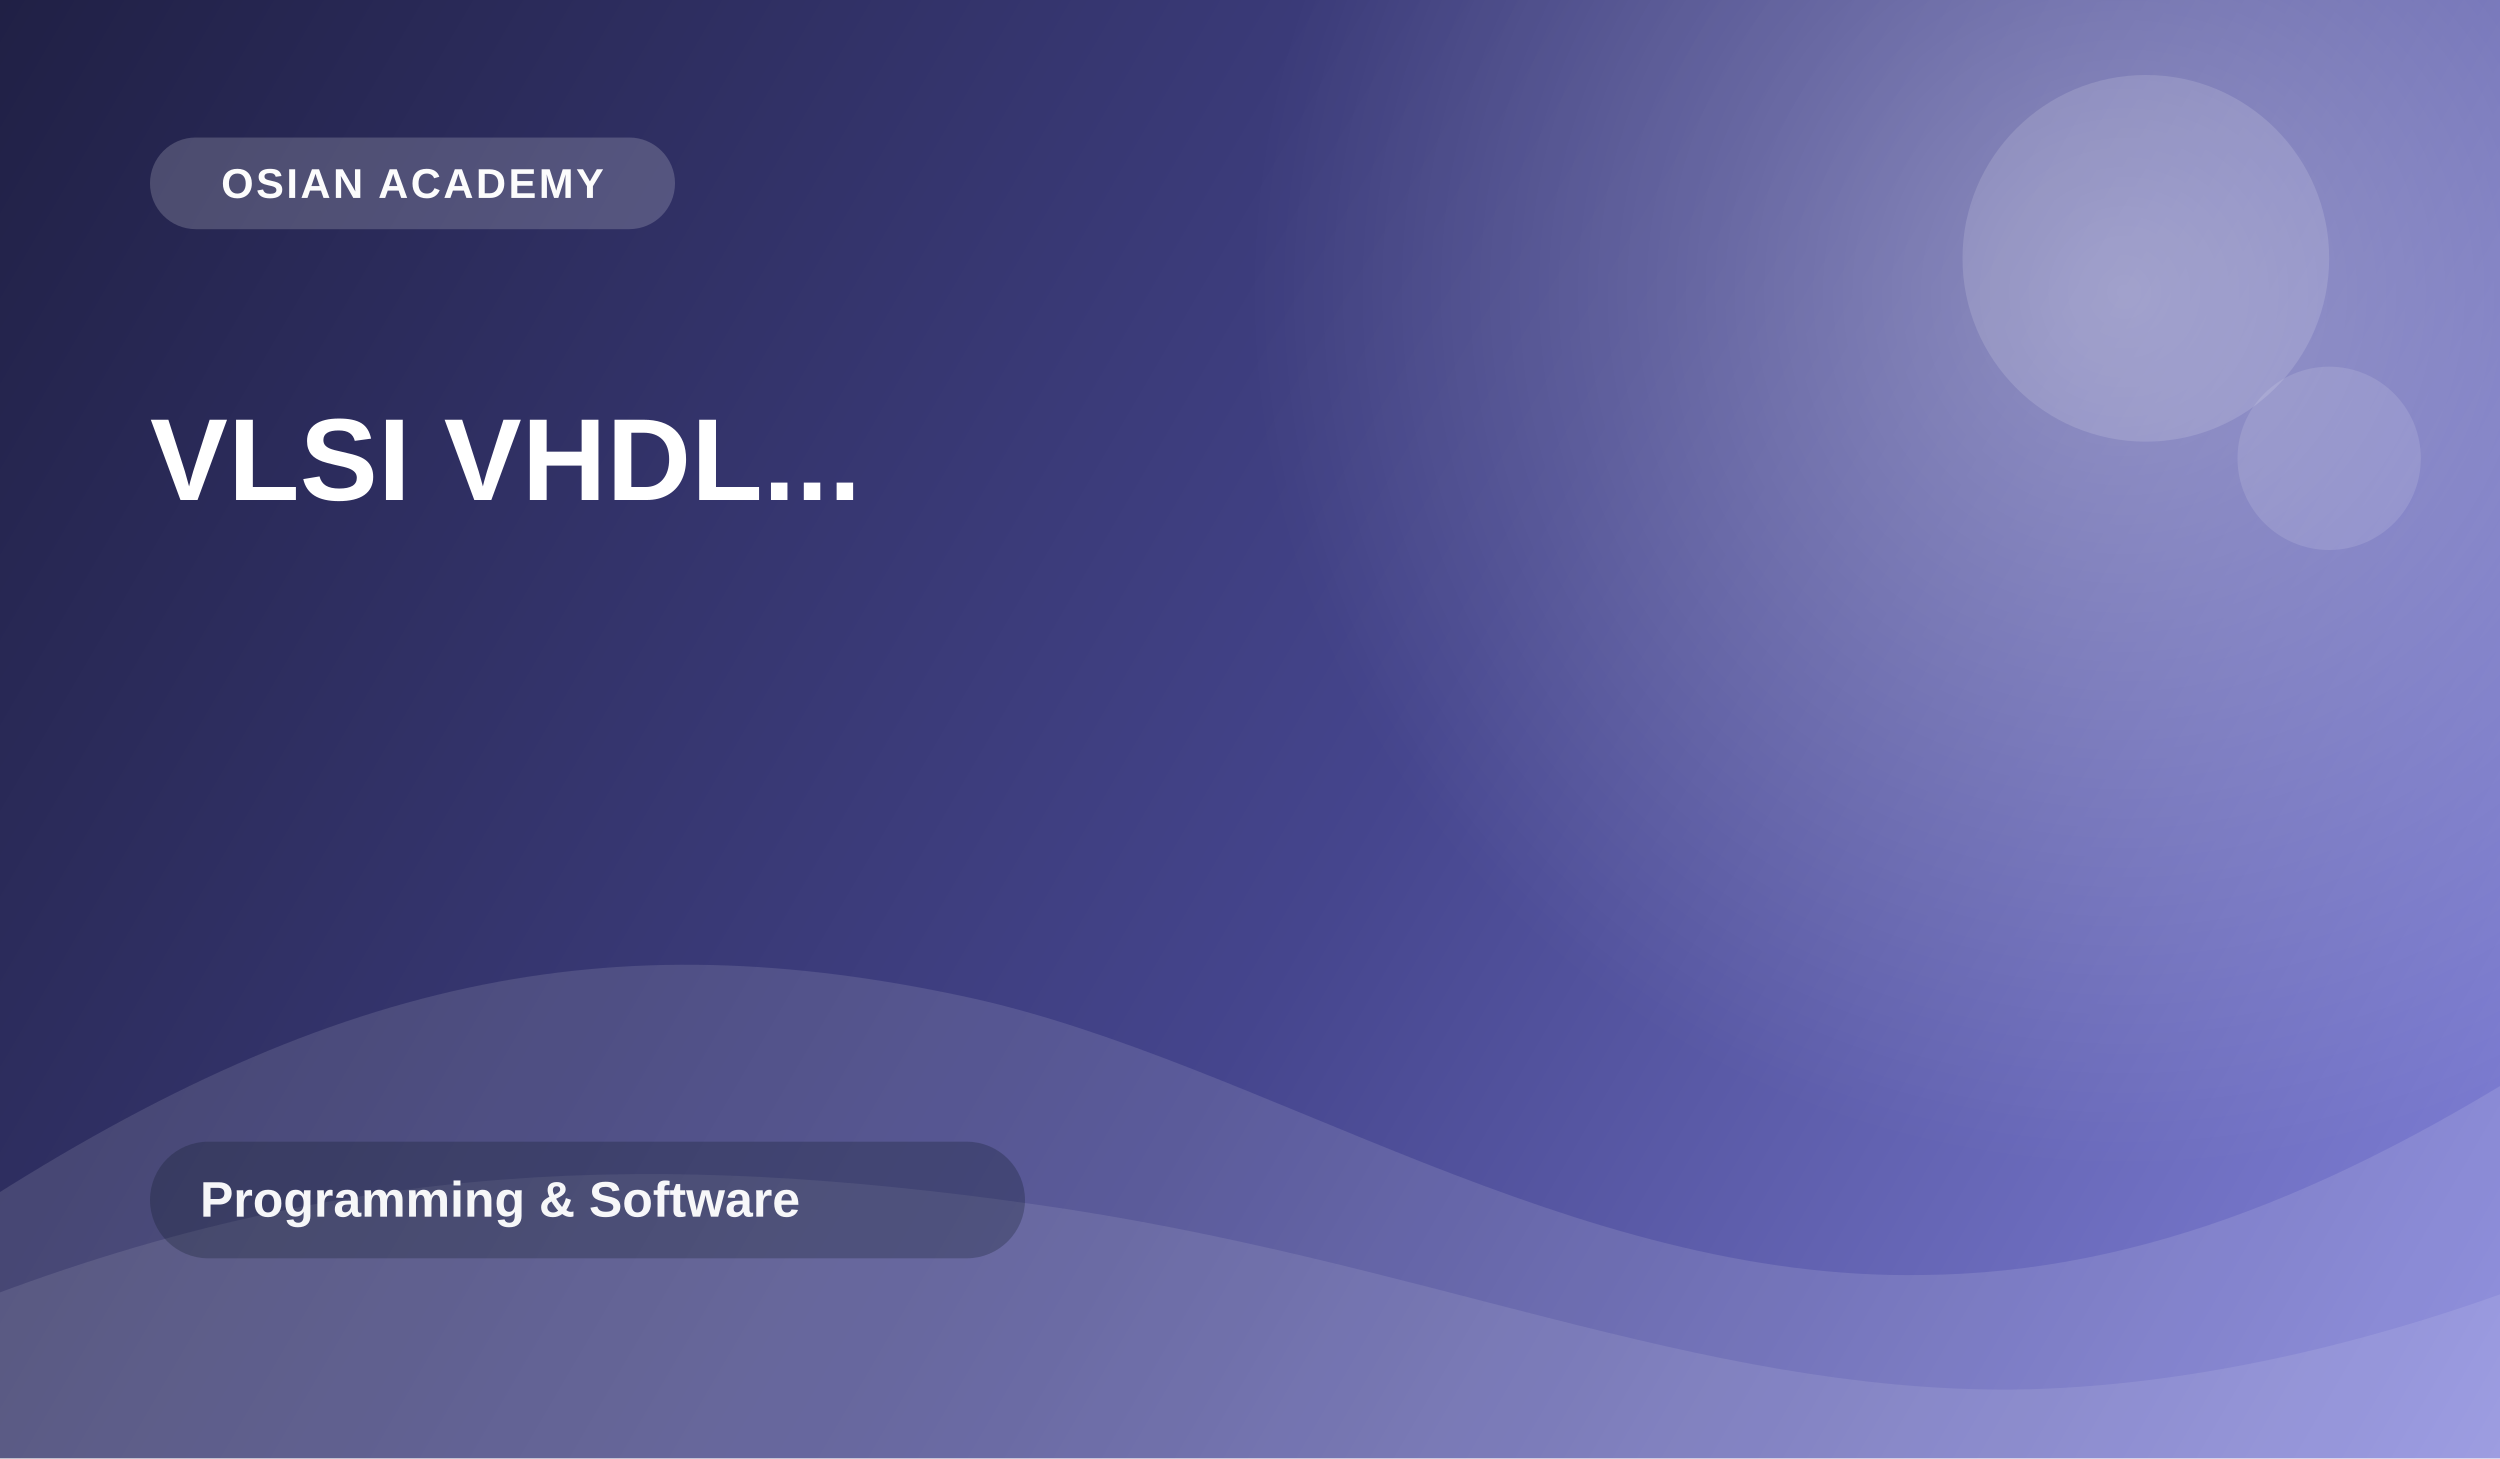
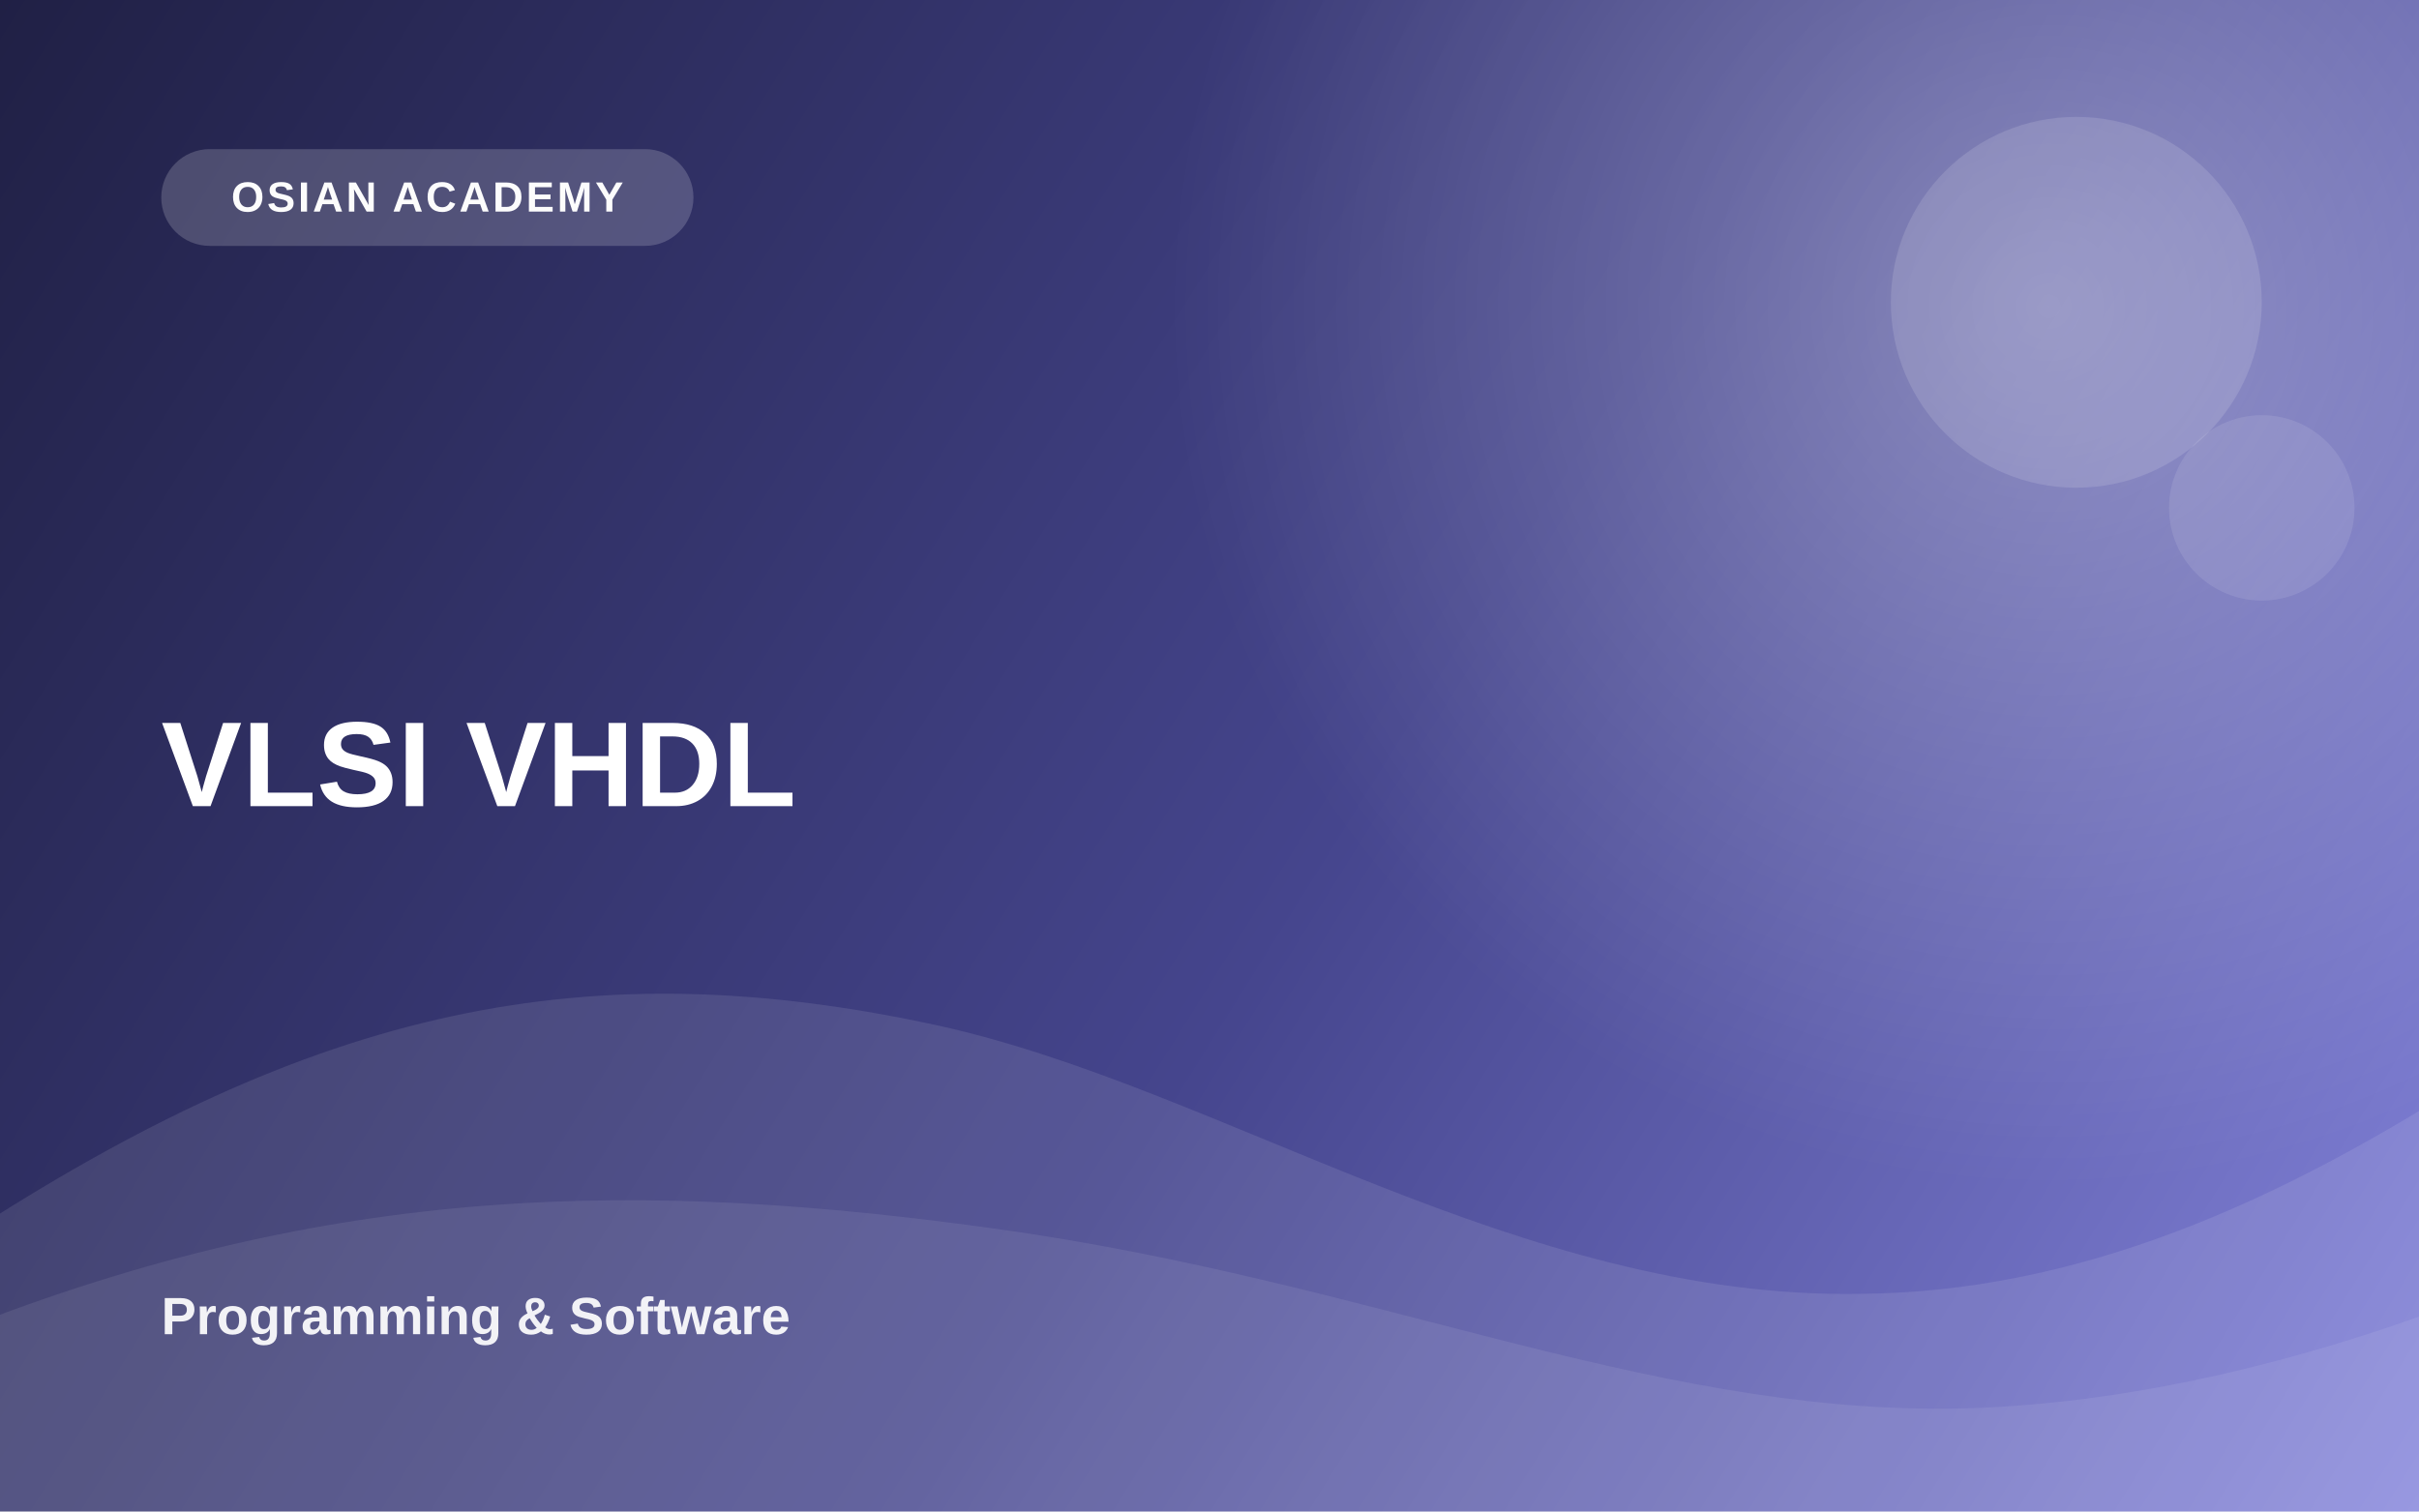
- <svg xmlns="http://www.w3.org/2000/svg" width="1200" height="700" viewBox="0 0 1200 700" role="img" aria-label="VLSI VHDL - Osian Academy">
+ <svg xmlns="http://www.w3.org/2000/svg" width="1200" height="750" viewBox="0 0 1200 750" role="img" aria-label="VLSI VHDL - Osian Academy">
  <defs>
-     <linearGradient id="bg" x1="0" y1="0" x2="1200" y2="700" gradientUnits="userSpaceOnUse">
+     <linearGradient id="bg" x1="0" y1="0" x2="1200" y2="750" gradientUnits="userSpaceOnUse">
      <stop offset="0" stop-color="#202045" />
      <stop offset="0.55" stop-color="#45458D" />
      <stop offset="1" stop-color="#8383DA" />
    </linearGradient>
-     <radialGradient id="glow" cx="0" cy="0" r="1" gradientUnits="userSpaceOnUse" gradientTransform="translate(1020 140) rotate(135) scale(420 420)">
-       <stop stop-color="#FFFFFF" stop-opacity="0.35" />
+     <radialGradient id="glow" cx="0" cy="0" r="1" gradientUnits="userSpaceOnUse" gradientTransform="translate(1020 150) rotate(135) scale(440 440)">
+       <stop stop-color="#FFFFFF" stop-opacity="0.32" />
      <stop offset="1" stop-color="#FFFFFF" stop-opacity="0" />
    </radialGradient>
  </defs>
-   <rect width="1200" height="700" fill="url(#bg)" />
-   <rect width="1200" height="700" fill="url(#glow)" />
-   <path d="M-20 585C157 469 292 441 466 479C606 510 754 615 923 612C1028 611 1128 570 1240 496V760H-20V585Z" fill="#FFFFFF" fill-opacity="0.12" />
-   <path d="M-20 628C165 555 318 553 496 578C681 604 814 668 966 667C1055 666 1152 642 1240 606V760H-20V628Z" fill="#FFFFFF" fill-opacity="0.1" />
-   <rect x="72" y="66" width="252" height="44" rx="22" fill="#FFFFFF" fill-opacity="0.18" />
-   <text x="198" y="95" text-anchor="middle" fill="#FFFFFF" fill-opacity="0.98" font-family="Poppins,Segoe UI,Arial,sans-serif" font-size="20" font-weight="700" letter-spacing="1.2">OSIAN ACADEMY</text>
-   <text x="72" y="240" fill="#FFFFFF" font-family="Poppins,Segoe UI,Arial,sans-serif" font-size="56" font-weight="800" letter-spacing="0.2">
-     <tspan x="72" dy="0">VLSI VHDL...</tspan>
+   <rect width="1200" height="750" fill="url(#bg)" />
+   <rect width="1200" height="750" fill="url(#glow)" />
+   <path d="M-20 615C157 499 292 471 466 509C606 540 754 645 923 642C1028 641 1128 600 1240 526V810H-20V615Z" fill="#FFFFFF" fill-opacity="0.1" />
+   <path d="M-20 660C165 587 318 585 496 610C681 636 814 700 966 699C1055 698 1152 674 1240 638V810H-20V660Z" fill="#FFFFFF" fill-opacity="0.08" />
+   <circle cx="1030" cy="150" r="92" fill="#FFFFFF" fill-opacity="0.13" />
+   <circle cx="1122" cy="252" r="46" fill="#FFFFFF" fill-opacity="0.1" />
+   <rect x="80" y="74" width="264" height="48" rx="24" fill="#FFFFFF" fill-opacity="0.18" />
+   <text x="212" y="105" text-anchor="middle" fill="#FFFFFF" fill-opacity="0.98" font-family="Poppins,Segoe UI,Arial,sans-serif" font-size="21" font-weight="700" letter-spacing="1.4">OSIAN ACADEMY</text>
+   <text x="80" y="400" fill="#FFFFFF" font-family="Poppins,Segoe UI,Arial,sans-serif" font-size="60" font-weight="800" letter-spacing="0.2">
+     <tspan x="80" dy="0">VLSI VHDL</tspan>
  </text>
-   <rect x="72" y="548" width="420" height="56" rx="28" fill="#0B1420" fill-opacity="0.26" />
-   <text x="96" y="584" fill="#FFFFFF" fill-opacity="0.95" font-family="Poppins,Segoe UI,Arial,sans-serif" font-size="24" font-weight="600">Programming &amp; Software</text>
-   <circle cx="1030" cy="124" r="88" fill="#FFFFFF" fill-opacity="0.14" />
-   <circle cx="1118" cy="220" r="44" fill="#FFFFFF" fill-opacity="0.12" />
+   <text x="80" y="662" fill="#FFFFFF" fill-opacity="0.92" font-family="Poppins,Segoe UI,Arial,sans-serif" font-size="26" font-weight="600">Programming &amp; Software</text>
</svg>
